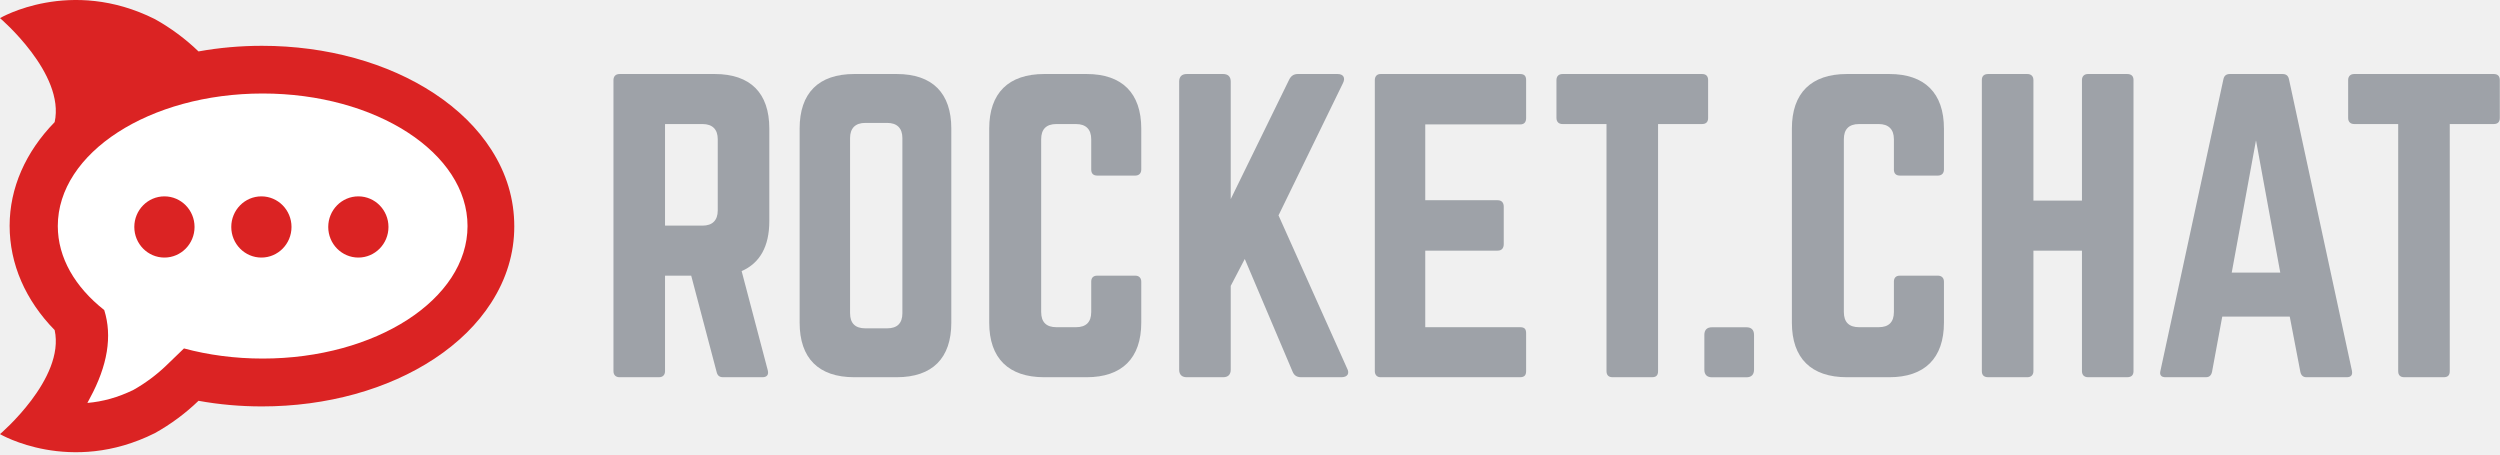
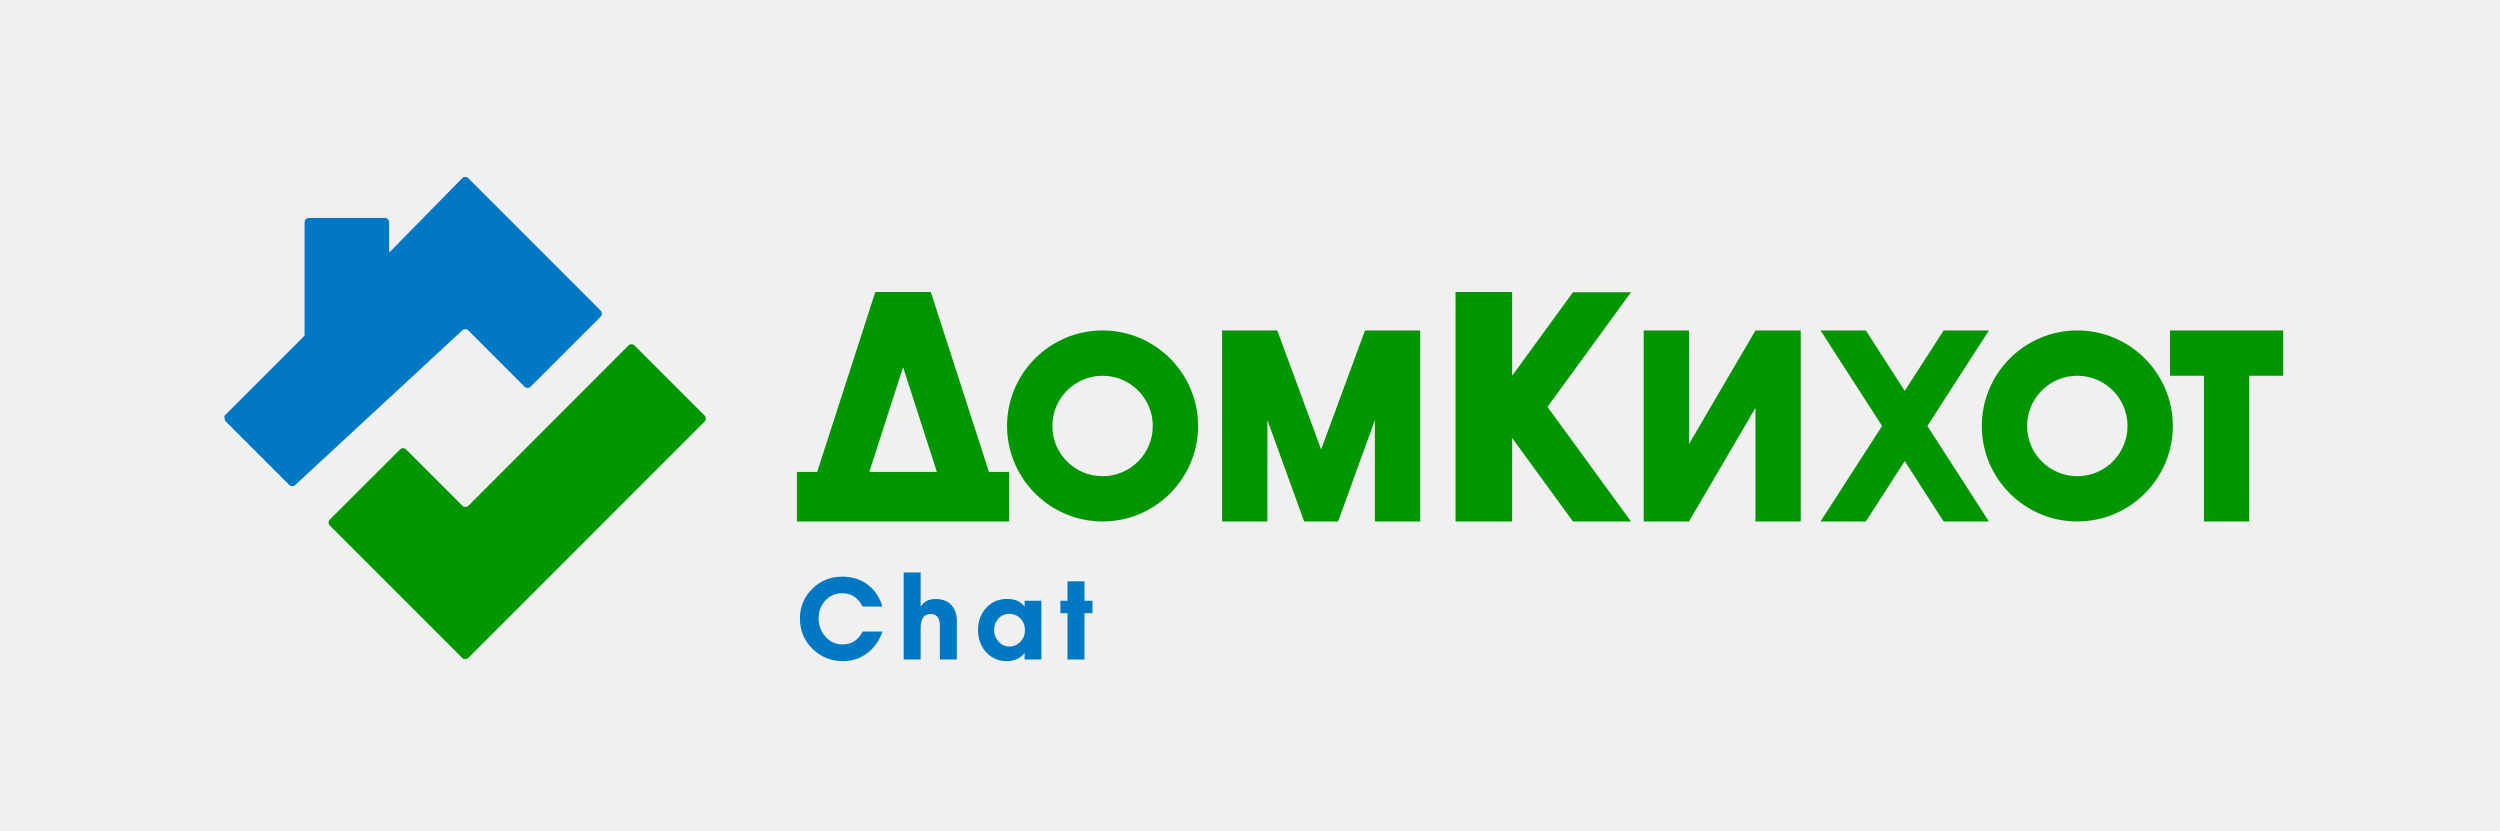
- <svg xmlns="http://www.w3.org/2000/svg" width="1000px" height="182px" viewBox="0 0 1000 182" version="1.1">
-   <g id="logo" stroke="none" stroke-width="1" fill="none" fill-rule="evenodd">
-     <g id="type" transform="translate(245.1547, 29.58178)" fill="#9ea2a8" fill-rule="nonzero">
-       <path d="M62.572,58.849 C62.572,69.006 58.78,75.677 51.501,78.859 L61.966,118.58 C62.42,120.403 61.512,121.308 59.842,121.308 L44.067,121.308 C42.551,121.308 41.794,120.552 41.489,119.186 L31.326,80.68 L20.86,80.68 L20.86,118.885 C20.86,120.403 19.952,121.308 18.434,121.308 L2.658,121.308 C1.142,121.308 0.232,120.398 0.232,118.885 L0.232,2.45 C0.232,0.935 1.142,0.024 2.658,0.024 L40.73,0.024 C54.987,0.024 62.572,7.606 62.572,21.855 L62.572,58.849 Z M35.877,60.666 C39.819,60.666 41.943,58.544 41.943,54.603 L41.943,26.101 C41.943,22.16 39.819,20.04 35.877,20.04 L20.86,20.04 L20.86,60.669 L35.877,60.666 Z" id="Shape" />
-       <path d="M74.698,21.855 C74.698,7.606 82.28,0.024 96.54,0.024 L113.528,0.024 C127.785,0.024 135.37,7.606 135.37,21.855 L135.37,99.478 C135.37,113.725 127.785,121.306 113.528,121.306 L96.54,121.306 C82.28,121.306 74.698,113.725 74.698,99.478 L74.698,21.855 Z M109.735,101.749 C113.677,101.749 115.801,99.778 115.801,95.686 L115.801,25.647 C115.801,21.706 113.677,19.584 109.735,19.584 L100.939,19.584 C96.996,19.584 94.872,21.706 94.872,25.647 L94.872,95.688 C94.872,99.778 96.996,101.749 100.939,101.749 L109.735,101.749 Z" id="Shape" />
-       <path d="M211.352,38.228 C211.352,39.746 210.442,40.653 208.928,40.653 L193.761,40.653 C192.091,40.653 191.334,39.746 191.334,38.228 L191.334,26.101 C191.334,22.16 189.212,20.04 185.27,20.04 L177.382,20.04 C173.288,20.04 171.315,22.16 171.315,26.101 L171.315,95.237 C171.315,99.329 173.437,101.295 177.382,101.295 L185.27,101.295 C189.212,101.295 191.334,99.326 191.334,95.237 L191.334,83.105 C191.334,81.587 192.091,80.68 193.761,80.68 L208.928,80.68 C210.449,80.68 211.352,81.587 211.352,83.105 L211.352,99.48 C211.352,113.727 203.616,121.308 189.513,121.308 L172.524,121.308 C158.267,121.308 150.531,113.727 150.531,99.48 L150.531,21.855 C150.531,7.606 158.267,0.024 172.524,0.024 L189.513,0.024 C203.618,0.024 211.352,7.606 211.352,21.855 L211.352,38.228 Z" id="Shape" />
-       <path d="M275.353,121.308 C273.529,121.308 272.472,120.552 271.862,119.037 L252.754,74.008 L247.139,84.774 L247.139,118.276 C247.139,120.247 246.079,121.308 244.107,121.308 L229.545,121.308 C227.572,121.308 226.51,120.247 226.51,118.276 L226.51,3.057 C226.51,1.088 227.572,0.024 229.545,0.024 L244.107,0.024 C246.077,0.024 247.139,1.086 247.139,3.057 L247.139,50.055 L270.497,2.299 C271.256,0.783 272.321,0.024 273.988,0.024 L289.912,0.024 C292.188,0.024 293.098,1.542 292.034,3.663 L266.252,56.572 L293.701,117.822 C294.763,119.793 293.853,121.308 291.428,121.308 L275.353,121.308 Z" id="Shape" />
-       <path d="M365.294,17.612 C365.294,19.127 364.686,20.189 362.867,20.189 L324.947,20.189 L324.947,50.509 L353.917,50.509 C355.438,50.509 356.344,51.419 356.344,53.085 L356.344,68.094 C356.344,69.763 355.433,70.673 353.917,70.673 L324.947,70.673 L324.947,101.295 L362.867,101.295 C364.691,101.295 365.294,102.054 365.294,103.721 L365.294,118.883 C365.294,120.398 364.686,121.304 362.867,121.304 L307.05,121.304 C305.683,121.304 304.772,120.394 304.772,118.883 L304.772,2.45 C304.772,0.935 305.683,0.024 307.05,0.024 L362.867,0.024 C364.691,0.024 365.294,0.935 365.294,2.45 L365.294,17.612 Z" id="Shape" />
-       <path d="M435.666,0.024 C437.333,0.024 438.092,0.935 438.092,2.45 L438.092,17.612 C438.092,19.127 437.333,20.037 435.666,20.037 L418.071,20.037 L418.071,118.883 C418.071,120.55 417.315,121.304 415.647,121.304 L399.872,121.304 C398.351,121.304 397.445,120.55 397.445,118.883 L397.445,20.037 L379.853,20.037 C378.333,20.037 377.427,19.127 377.427,17.612 L377.427,2.45 C377.427,0.935 378.337,0.024 379.853,0.024 L435.666,0.024 Z" id="Shape" />
-       <path d="M436.586,104.357 C436.586,102.385 437.648,101.326 439.621,101.326 L453.424,101.326 C455.396,101.326 456.456,102.385 456.456,104.357 L456.456,118.301 C456.456,120.275 455.396,121.334 453.424,121.334 L439.621,121.334 C437.648,121.334 436.586,120.275 436.586,118.301 L436.586,104.357 Z" id="Shape" />
-       <path d="M532.423,38.228 C532.423,39.746 531.51,40.653 529.996,40.653 L514.829,40.653 C513.161,40.653 512.404,39.746 512.404,38.228 L512.404,26.101 C512.404,22.16 510.283,20.04 506.34,20.04 L498.453,20.04 C494.356,20.04 492.386,22.16 492.386,26.101 L492.386,95.237 C492.386,99.329 494.508,101.295 498.453,101.295 L506.34,101.295 C510.283,101.295 512.404,99.326 512.404,95.237 L512.404,83.105 C512.404,81.587 513.161,80.68 514.829,80.68 L529.996,80.68 C531.517,80.68 532.423,81.587 532.423,83.105 L532.423,99.48 C532.423,113.727 524.687,121.308 510.581,121.308 L493.592,121.308 C479.335,121.308 471.599,113.727 471.599,99.48 L471.599,21.855 C471.599,7.606 479.335,0.024 493.592,0.024 L510.581,0.024 C524.689,0.024 532.423,7.606 532.423,21.855 L532.423,38.228 Z" id="Shape" />
-       <path d="M587.627,2.45 C587.627,0.935 588.535,0.024 590.051,0.024 L605.673,0.024 C607.494,0.024 608.249,0.935 608.249,2.45 L608.249,118.883 C608.249,120.398 607.492,121.304 605.673,121.304 L590.051,121.304 C588.531,121.304 587.627,120.394 587.627,118.883 L587.627,70.673 L568.212,70.673 L568.212,118.885 C568.212,120.403 567.301,121.308 565.785,121.308 L550.166,121.308 C548.342,121.308 547.586,120.398 547.586,118.885 L547.586,2.45 C547.586,0.935 548.342,0.024 550.166,0.024 L565.785,0.024 C567.306,0.024 568.212,0.935 568.212,2.45 L568.212,50.66 L587.627,50.66 L587.627,2.45 Z" id="Shape" />
-       <path d="M677.417,121.308 C676.052,121.308 675.295,120.552 674.99,119.186 L670.745,97.055 L643.745,97.055 L639.653,119.186 C639.348,120.552 638.591,121.308 637.226,121.308 L620.999,121.308 C619.332,121.308 618.573,120.398 619.024,118.732 L644.203,2.147 C644.508,0.632 645.417,0.024 646.781,0.024 L667.866,0.024 C669.231,0.024 670.142,0.632 670.444,2.147 L695.624,118.732 C695.929,120.398 695.321,121.308 693.502,121.308 L677.417,121.308 Z M657.242,26.555 L647.536,79.464 L666.951,79.464 L657.242,26.555 Z" id="Shape" />
-       <path d="M752.339,0.024 C754.007,0.024 754.766,0.935 754.766,2.45 L754.766,17.612 C754.766,19.127 754.007,20.037 752.339,20.037 L734.747,20.037 L734.747,118.883 C734.747,120.55 733.988,121.304 732.321,121.304 L716.545,121.304 C715.029,121.304 714.121,120.55 714.121,118.883 L714.121,20.037 L696.529,20.037 C695.011,20.037 694.105,19.127 694.105,17.612 L694.105,2.45 C694.105,0.935 695.016,0.024 696.529,0.024 L752.339,0.024 Z" id="Shape" />
+ <svg xmlns="http://www.w3.org/2000/svg" version="1.1" id="Группа_1_1_" x="0px" y="0px" viewBox="0 0 1024 340" style="enable-background:new 0 0 1024 340;" xml:space="preserve">
+   <style type="text/css">
+ 	.st0{fill:#0078C4;}
+ 	.st1{fill:#009600;}
+ </style>
+   <g id="Chat">
+     <g>
+       <path class="st0" d="M361.48,258.66c-1.27,3.67-3.31,6.59-6.12,8.75c-2.9,2.25-6.26,3.38-10.06,3.38c-4.91,0-9.08-1.68-12.51-5.04    c-3.43-3.36-5.14-7.5-5.14-12.4c0-4.81,1.69-8.88,5.07-12.19s7.48-4.97,12.3-4.97c3.99,0,7.44,1.09,10.36,3.26    c2.92,2.17,4.94,5.17,6.05,9h-8.11c-1.85-3.64-4.62-5.46-8.29-5.46c-2.84,0-5.17,1-7,3.01c-1.82,2-2.73,4.44-2.73,7.31    c0,2.84,0.93,5.32,2.78,7.45c1.85,2.13,4.19,3.19,7,3.19c3.74,0,6.49-1.76,8.25-5.27H361.48z" />
+       <path class="st0" d="M391.93,270.13h-6.95v-13.65c0-3.33-1.24-5-3.71-5c-2.78,0-4.17,1.88-4.17,5.64v13h-6.95v-35.63h6.95v14.02    c1.29-2.1,3.33-3.15,6.1-3.15c2.8,0,4.96,0.82,6.47,2.45c1.51,1.63,2.26,3.87,2.26,6.71V270.13z" />
+       <path class="st0" d="M426.55,270.13h-6.86v-2.73c-0.74,1.08-1.78,1.92-3.1,2.52c-1.33,0.6-2.69,0.9-4.08,0.9    c-3.52,0-6.41-1.26-8.67-3.79c-2.16-2.41-3.24-5.4-3.24-8.98c0-3.58,1.11-6.59,3.32-9.04s5.1-3.68,8.66-3.68    c3.22,0,5.59,1.06,7.11,3.19v-2.45h6.86V270.13z M419.83,258.22c0-1.91-0.6-3.51-1.81-4.82c-1.2-1.31-2.77-1.96-4.68-1.96    c-1.79,0-3.27,0.65-4.43,1.96c-1.16,1.31-1.74,2.87-1.74,4.68c0,1.78,0.6,3.35,1.81,4.7c1.21,1.35,2.69,2.03,4.45,2.03    c1.76,0,3.27-0.65,4.52-1.96C419.2,261.55,419.83,260,419.83,258.22z" />
+       <path class="st0" d="M447.49,251.16h-3.29v18.97h-6.95v-18.97h-2.92v-5.09h2.92v-7.96h6.95v7.96h3.29V251.16z" />
    </g>
-     <g id="icon">
-       <path d="M180.33,70.211 L180.334,70.217 C180.333,70.216 180.333,70.215 180.332,70.214 C180.331,70.213 180.331,70.212 180.33,70.211 Z M61.954,7.644 C68.293,11.165 74.285,15.619 79.402,20.57 C87.65,19.076 96.155,18.323 104.783,18.323 C130.613,18.323 155.101,25.098 173.733,37.398 C183.382,43.771 191.051,51.332 196.526,59.873 C202.622,69.391 205.712,79.625 205.712,90.592 C205.712,101.264 202.622,111.503 196.526,121.019 C191.051,129.564 183.382,137.123 173.733,143.496 C155.101,155.795 130.615,162.567 104.783,162.567 C96.155,162.567 87.652,161.814 79.402,160.322 C74.283,165.271 68.293,169.727 61.954,173.247 C28.086,190.209 0,173.646 0,173.646 C0,173.646 26.113,151.477 21.866,132.043 C10.183,120.068 3.852,105.625 3.852,90.302 C3.852,75.267 10.185,60.824 21.866,48.847 C26.112,29.418 0.009,7.253 2.14766577e-06,7.245 C0.008,7.24 28.091,-9.317 61.954,7.644 Z" id="rocket" fill="#DB2323" fill-rule="nonzero" />
-       <path d="M41.697,124.026 C30.089,114.879 23.121,103.173 23.121,90.414 C23.121,61.136 59.809,37.402 105.066,37.402 C150.323,37.402 187.011,61.136 187.011,90.414 C187.011,119.691 150.323,143.425 105.066,143.425 C93.912,143.425 83.279,141.983 73.587,139.372 L66.501,146.206 C62.651,149.919 58.138,153.28 53.434,155.928 C47.199,158.989 41.043,160.66 34.951,161.17 C35.295,160.545 35.611,159.912 35.951,159.286 C43.051,146.208 44.966,134.455 41.697,124.026 Z" id="bubble" fill="#FFF" />
-       <path d="M65.77,103.026 C59.117,103.026 53.723,97.546 53.723,90.785 C53.723,84.025 59.117,78.545 65.77,78.545 C72.424,78.545 77.818,84.025 77.818,90.785 C77.818,97.546 72.424,103.026 65.77,103.026 Z M104.556,103.026 C97.903,103.026 92.509,97.546 92.509,90.785 C92.509,84.025 97.903,78.545 104.556,78.545 C111.21,78.545 116.603,84.025 116.603,90.785 C116.603,97.546 111.21,103.026 104.556,103.026 Z M143.342,103.026 C136.689,103.026 131.295,97.546 131.295,90.785 C131.295,84.025 136.689,78.545 143.342,78.545 C149.996,78.545 155.389,84.025 155.389,90.785 C155.389,97.546 149.996,103.026 143.342,103.026 Z" id="circles" fill="#DB2323" fill-rule="nonzero" />
+   </g>
+   <g id="Слой_5">
+     <g id="Слой_3">
+       <path class="st1" d="M405.07,193.31l-23.82-73.71h-22.72l-23.82,73.71h-8.29v20.28h86.92v-20.28H405.07z M369.9,150.37    l13.85,42.94h-27.7L369.9,150.37z" />
+       <path class="st1" d="M451.61,213.59c-21.56,0-39.12-17.56-39.12-39.12s17.56-39.12,39.12-39.12s39.12,17.56,39.12,39.12    S473.16,213.59,451.61,213.59z M451.61,153.91c-11.36,0-20.57,9.21-20.57,20.57c0,11.36,9.21,20.57,20.57,20.57    c11.36,0,20.57-9.21,20.57-20.57C472.18,163.12,462.96,153.91,451.61,153.91z" />
+       <polygon class="st1" points="559.1,135.36 541.14,184.1 523.17,135.36 500.57,135.36 500.57,213.59 519.12,213.59 519.12,172.04     534.18,213.59 548.09,213.59 563.16,172.04 563.16,213.59 581.7,213.59 581.7,135.36   " />
+       <polygon class="st1" points="668.04,119.72 644.28,119.72 619.37,153.91 619.37,119.6 596.19,119.6 596.19,213.59 619.37,213.59     619.37,179.4 644.28,213.59 668.04,213.59 633.85,166.66   " />
+       <polygon class="st1" points="719.04,135.36 691.8,181.9 691.8,135.36 673.26,135.36 673.26,213.59 691.8,213.59 719.04,167.06     719.04,213.59 737.58,213.59 737.58,135.36   " />
+       <polygon class="st1" points="814.65,135.36 796.11,135.36 780.17,160.11 764.24,135.36 745.69,135.36 770.9,174.48 745.69,213.59     764.24,213.59 780.17,188.85 796.11,213.59 814.65,213.59 789.45,174.48   " />
+       <path class="st1" d="M850.87,213.59c-21.56,0-39.12-17.56-39.12-39.12s17.56-39.12,39.12-39.12s39.12,17.56,39.12,39.12    S872.43,213.59,850.87,213.59z M850.87,153.91c-11.36,0-20.57,9.21-20.57,20.57c0,11.36,9.21,20.57,20.57,20.57    s20.57-9.21,20.57-20.57C871.44,163.12,862.23,153.91,850.87,153.91z" />
+       <polygon class="st1" points="935.19,135.36 888.83,135.36 888.83,153.91 902.73,153.91 902.73,213.59 921.28,213.59     921.28,153.91 935.19,153.91   " />
+     </g>
+   </g>
+   <g id="Слой_6">
+     <g id="Слой_6_2_">
+       <path class="st1" d="M135.01,215.16l54.42,54.42c0.55,0.55,1.72,0.55,2.27,0l97-97c0.55-0.55,0.55-1.72,0-2.27l-28.9-28.9    c-0.55-0.55-1.72-0.55-2.27,0l-65.77,65.83c-0.55,0.55-1.72,0.55-2.27,0L166.24,184c-0.55-0.55-1.72-0.55-2.27,0l-28.96,28.9    C134.46,213.51,134.46,214.61,135.01,215.16z" />
+       <path class="st0" d="M92.49,172.65l26.08,26.08c0.55,0.55,1.72,0.55,2.27,0l68.59-63.5c0.55-0.55,1.72-0.55,2.27,0l23.25,23.25    c0.55,0.55,1.72,0.55,2.27,0l28.9-28.9c0.55-0.55,0.55-1.72,0-2.27L191.7,72.88c-0.55-0.55-1.72-0.55-2.27,0l-30.06,30.62V90.98    c0-0.55-0.55-1.72-1.72-1.72h-31.17c-0.55,0-1.72,0.55-1.72,1.72v45.95c0,0.55,0,0.55-0.55,1.1l-32.33,32.33    C91.94,170.93,91.94,172.09,92.49,172.65z" />
    </g>
  </g>
</svg>
